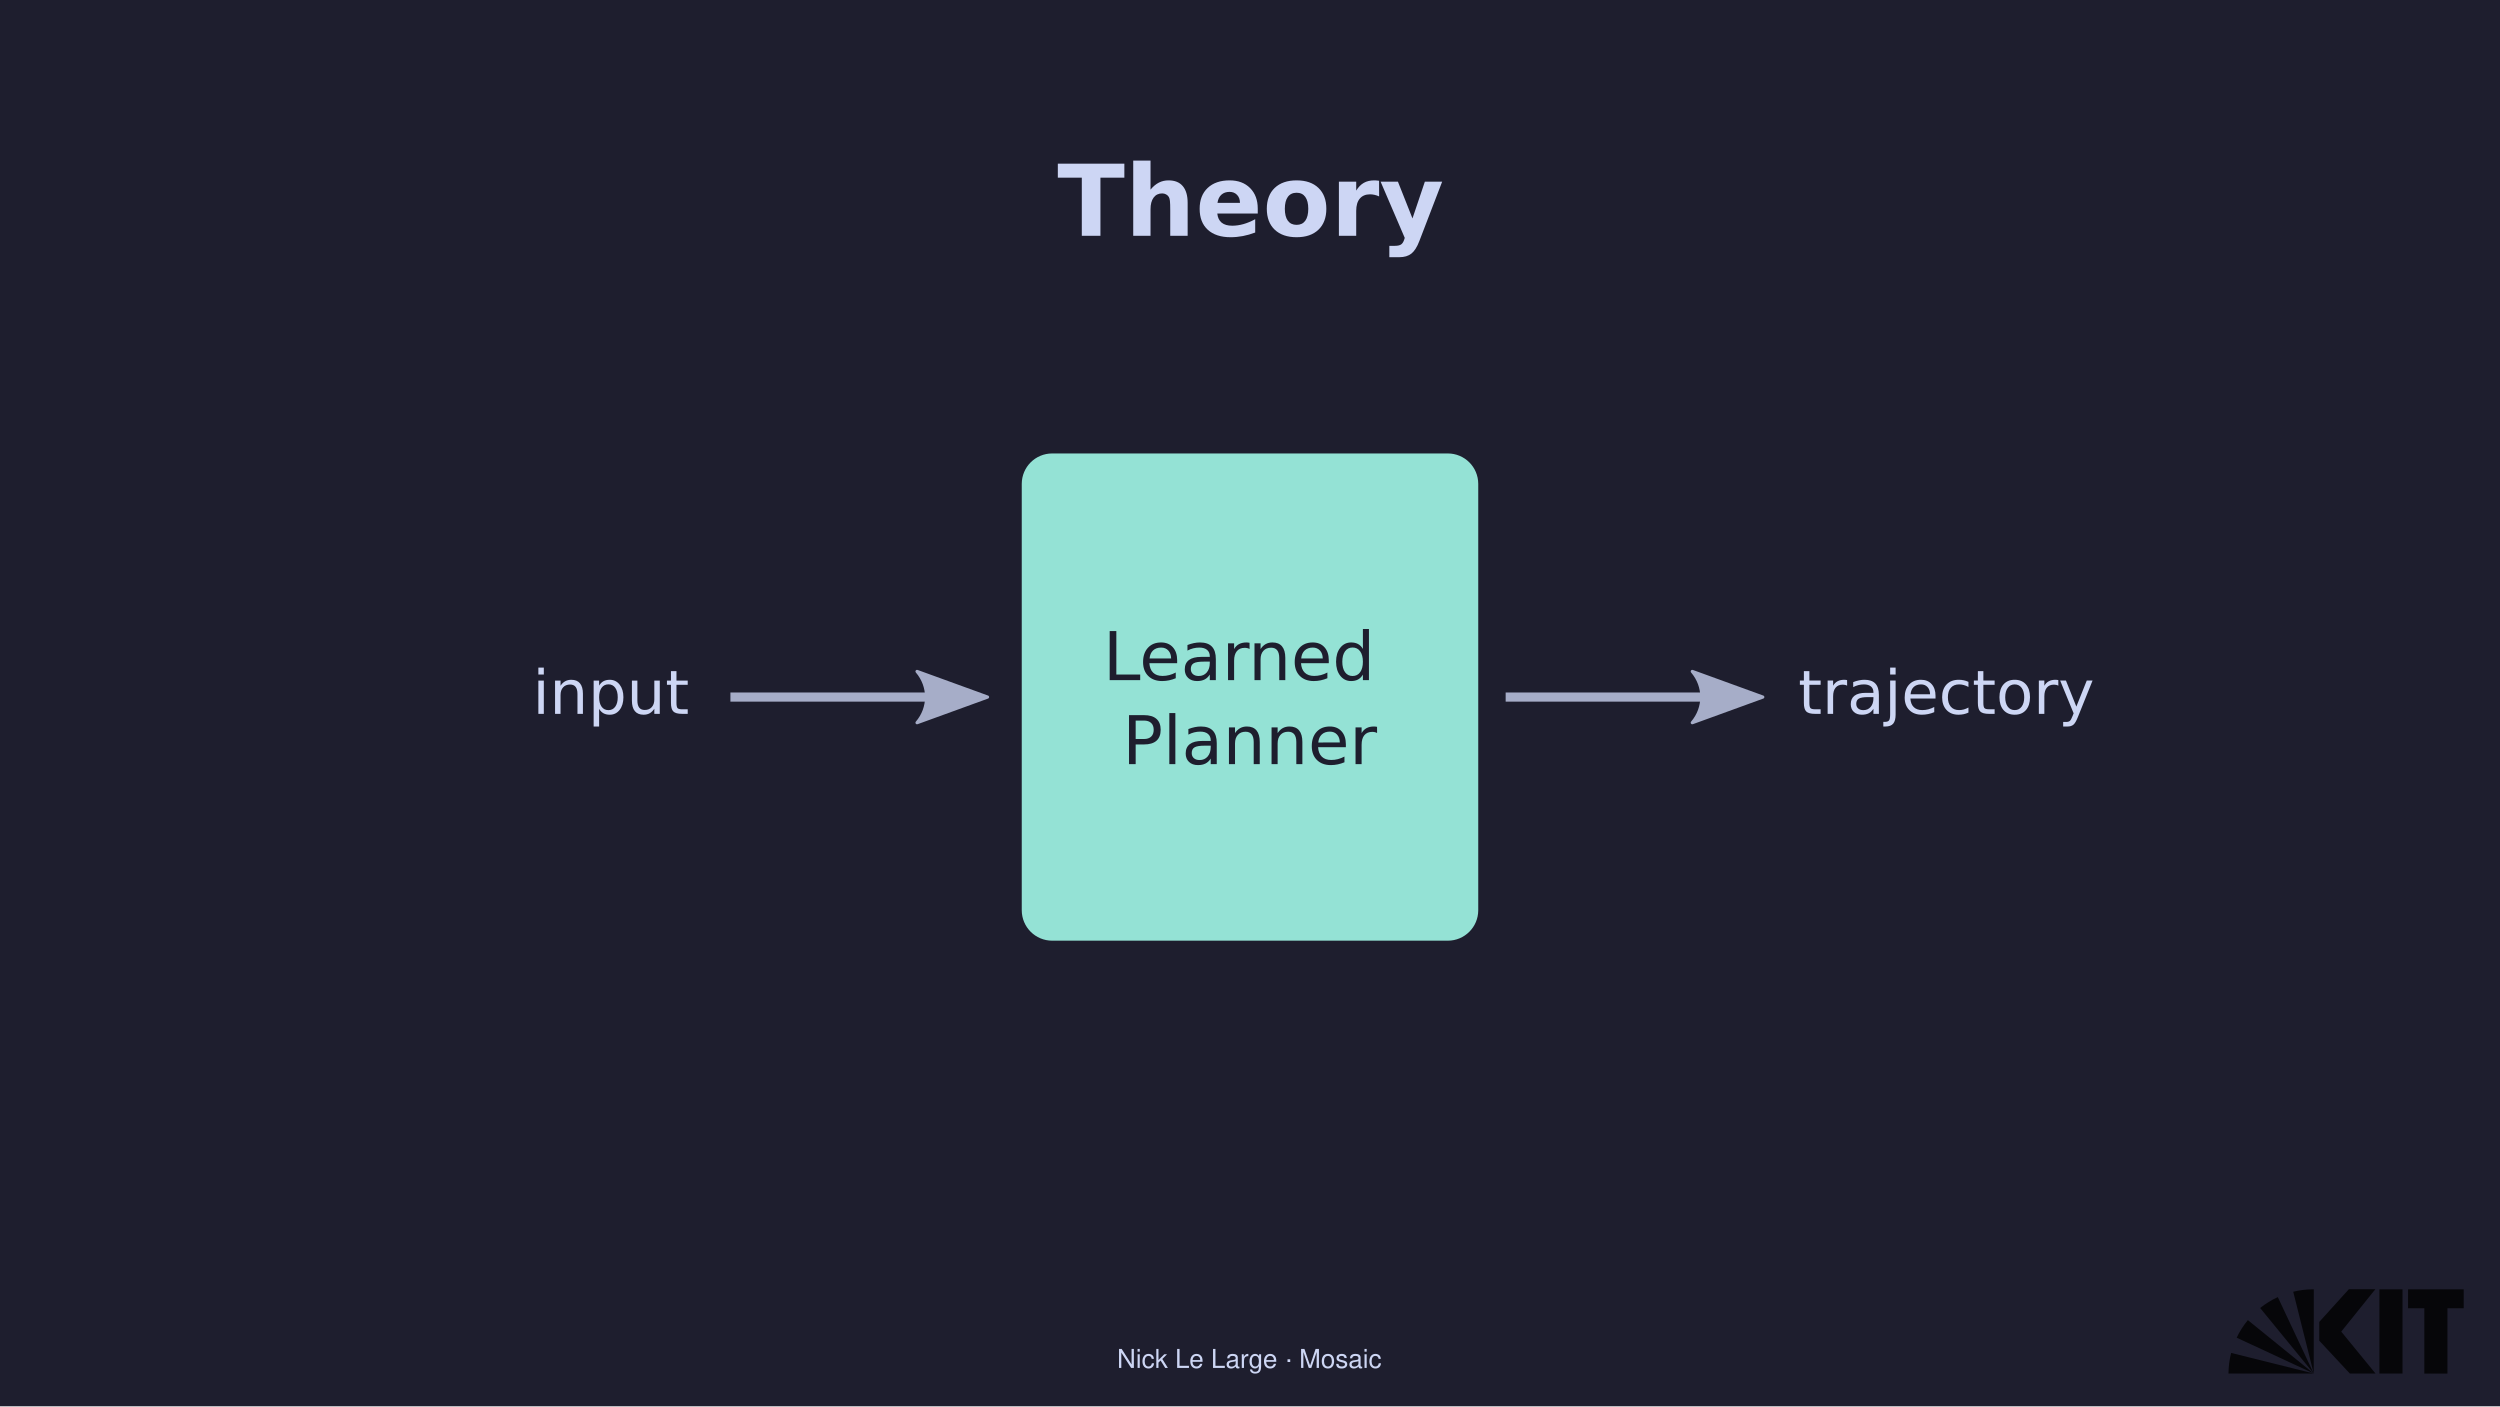
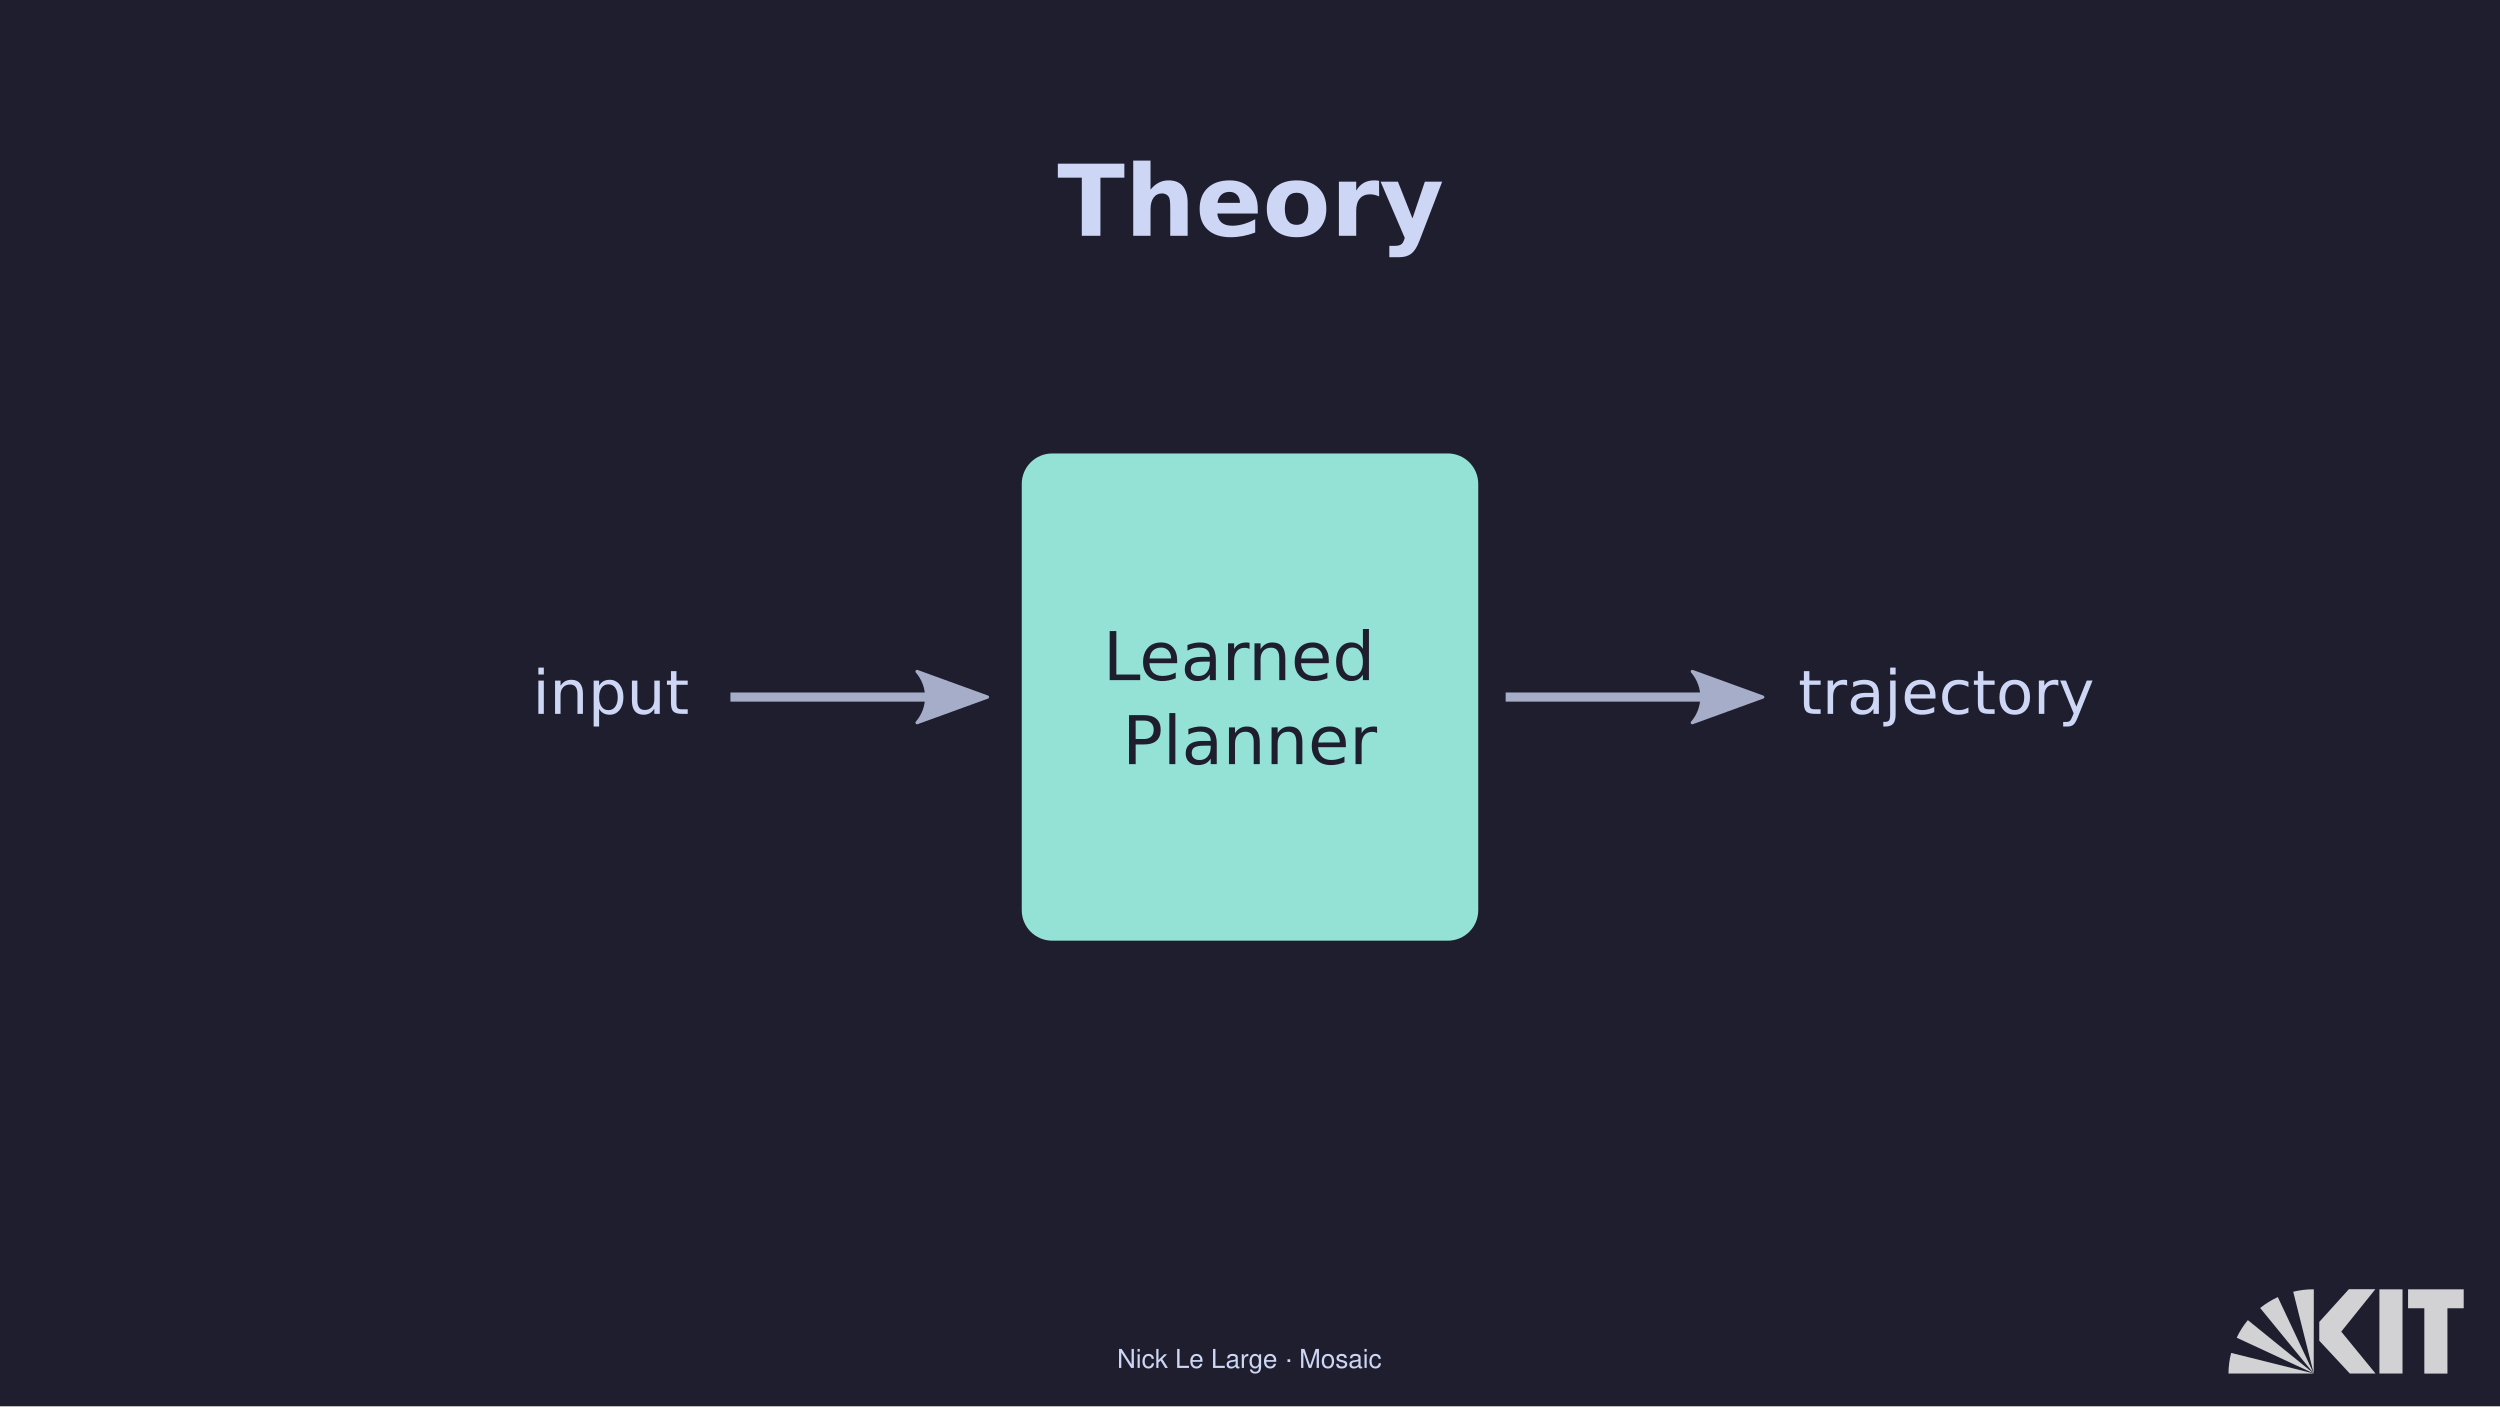
<svg xmlns="http://www.w3.org/2000/svg" xmlns:ns1="urn:inkflow" ns1:parent="base" viewBox="0 0 1920 1080" width="1920" height="1080" font-family="DejaVu Sans" version="2.0" id="svg12" standalone="no">
-   <g ns1:layout-src="base" ns1:layout-hash="9f3ce155">
+   <g ns1:layout-src="base" ns1:layout-hash="16e203b8">
    <defs />
    <g id="g5">
      <rect width="1920" height="1080" id="rect1" class="inkflow-fill-bg" />
-       <g class="kit-logo-mark" opacity="0.8" transform="translate(1709.592,985.4718) scale(0.1854084)" id="kit-logo">
+       <g class="kit-logo-mark" fill="#ffffff" opacity="0.8" transform="translate(1709.592,985.4718) scale(0.1854084)" id="kit-logo">
        <path d="m984.51,25.416-230.514,0,0,78.511,67.398,0,0,270.666,95.719,0,0-270.666,67.397,0,0-78.511zm-253.458,348.819h-95.719v-348.819h95.719v348.819zm-111.852,0-106.474,0-126.55-135.871,0-77.794,122.606-135.513,109.701,0-141.248,175.665,141.965,173.513z" fill-rule="evenodd" id="path1" />
        <path d="M90.416,153.041c-18.284,22.227-34.057,46.605-46.247,72.775l319.064,148.418-272.817-221.193z" fill-rule="evenodd" id="path2" />
        <path d="M363.233,374.235,214.456,57.681c-26.529,12.189-50.907,27.246-73.134,45.171l221.91,271.383z" fill-rule="evenodd" id="path3" />
        <path d="m363.233,374.235,0.358-348.819h-2.868c-28.322,0-55.926,3.585-82.455,10.038l84.964,338.781z" fill-rule="evenodd" id="path4" />
        <path d="M21.226,288.912c-7.17,27.246-10.755,55.926-11.113,85.322h353.121l-342.007-85.322z" fill-rule="evenodd" id="path5" />
      </g>
      <text xml:space="preserve" x="857.89" y="1050.565" id="text1" style="font-style: normal; font-variant: normal; font-weight: normal; font-stretch: normal; font-size: 20px; line-height: 1.25; font-family: 'Nimbus Sans', Helvetica, Arial-Unicode, Arial, Sans-serif; -inkscape-font-specification: 'Nimbus Sans, Helvetica, Arial-Unicode, Arial, Sans-serif'; direction: ltr" class="inkflow-fill-text inkflow-fill-code-text">
        <tspan id="tspan1" x="857.89" y="1050.565">Nick Le Large · Mosaic</tspan>
      </text>
    </g>
  </g>
  <defs id="defs2">
    <marker id="tip" viewBox="0 0 12 12" refX="10" refY="6" markerWidth="7" markerHeight="7" orient="auto-start-reverse">
      <path d="M 0 1 L 11 6 L 0 11 z" id="path6" class="inkflow-fill-text-muted" />
    </marker>
    <marker style="overflow:visible" id="ConcaveTriangle-9" refX="0" refY="0" orient="auto-start-reverse" markerWidth="1" markerHeight="1" viewBox="0 0 1 1" preserveAspectRatio="xMidYMid">
      <path transform="scale(0.7)" d="M -2,-4 9,0 -2,4 c 2,-2.33 2,-5.66 0,-8 z" style="fill:context-stroke;fill-rule:evenodd;stroke:context-stroke;stroke-width:0.5;stroke-linecap:round;stroke-linejoin:round" id="path7-0" />
    </marker>
    <marker id="ConcaveTriangle-1" style="overflow:visible" refX="0" refY="0" orient="auto-start-reverse" markerWidth="1" markerHeight="1" viewBox="0 0 1 1" preserveAspectRatio="xMidYMid">
      <path d="M -2,-4 9,0 -2,4 c 2,-2.33 2,-5.66 0,-8 z" style="fill:context-stroke;fill-rule:evenodd;stroke:none" transform="scale(0.7)" id="path1-5" />
    </marker>
    <marker style="overflow:visible" id="ConcaveTriangle" refX="0" refY="0" orient="auto-start-reverse" markerWidth="1" markerHeight="1" viewBox="0 0 1 1" preserveAspectRatio="xMidYMid">
      <path transform="scale(0.7)" d="M -2,-4 9,0 -2,4 c 2,-2.33 2,-5.66 0,-8 z" style="fill:context-stroke;fill-rule:evenodd;stroke:context-stroke;stroke-width:0.5;stroke-linecap:round;stroke-linejoin:round" id="path7" />
    </marker>
    <style id="inkflow-preview">.inkflow-fill-bg { fill: #1e1e2e; }
.inkflow-stroke-bg { stroke: #1e1e2e; }
.inkflow-fill-surface { fill: #313244; }
.inkflow-stroke-surface { stroke: #313244; }
.inkflow-fill-border { fill: #585b70; }
.inkflow-stroke-border { stroke: #585b70; }
.inkflow-fill-text { fill: #cdd6f4; }
.inkflow-stroke-text { stroke: #cdd6f4; }
.inkflow-fill-text-muted { fill: #a6adc8; }
.inkflow-stroke-text-muted { stroke: #a6adc8; }
.inkflow-fill-accent { fill: #cba6f7; }
.inkflow-stroke-accent { stroke: #cba6f7; }
.inkflow-fill-accent-fg { fill: #11111b; }
.inkflow-stroke-accent-fg { stroke: #11111b; }
.inkflow-fill-code-bg { fill: #181825; }
.inkflow-stroke-code-bg { stroke: #181825; }
.inkflow-fill-code-text { fill: #cdd6f4; }
.inkflow-stroke-code-text { stroke: #cdd6f4; }
.inkflow-fill-red { fill: #f38ba8; }
.inkflow-stroke-red { stroke: #f38ba8; }
.inkflow-fill-orange { fill: #fab387; }
.inkflow-stroke-orange { stroke: #fab387; }
.inkflow-fill-yellow { fill: #f9e2af; }
.inkflow-stroke-yellow { stroke: #f9e2af; }
.inkflow-fill-green { fill: #a6e3a1; }
.inkflow-stroke-green { stroke: #a6e3a1; }
.inkflow-fill-teal { fill: #94e2d5; }
.inkflow-stroke-teal { stroke: #94e2d5; }
.inkflow-fill-blue { fill: #89b4fa; }
.inkflow-stroke-blue { stroke: #89b4fa; }
.inkflow-fill-purple { fill: #cba6f7; }
.inkflow-stroke-purple { stroke: #cba6f7; }
.inkflow-fill-pink { fill: #f5c2e7; }
.inkflow-stroke-pink { stroke: #f5c2e7; }
.inkflow-fill-grey { fill: #6c7086; }
.inkflow-stroke-grey { stroke: #6c7086; }</style>
  </defs>
  <g id="main" transform="matrix(1.183054,0,0,1.183054,-228.8757,20.67134)">
    <g id="g3" transform="matrix(0.9776348,0,0,0.9776348,22.47523,9.729732)">
      <g id="g8" transform="translate(402.3667,45.65483)">
        <path d="M 257.538,389.385 H 389.979" stroke-width="7.561" marker-end="url(#tip)" id="a-input" style="stroke-width:6.077;stroke-dasharray:none;marker-end:url(#ConcaveTriangle-9)" class="inkflow-stroke-text-muted" />
        <text x="126.204" y="400.534" font-size="40.413px" id="input" style="stroke-width:1.263" class="inkflow-fill-text-muted inkflow-fill-text inkflow-fill-code-text">input</text>
      </g>
      <g id="pipeline" transform="matrix(0.7185111,0,0,0.7185111,236.5122,47.0435)">
        <g id="learned" transform="translate(-134.7937,200)">
          <rect x="993.309" y="114.864" width="421.861" height="450.273" rx="28.124" id="rect2" style="stroke-width:2.568" class="inkflow-fill-teal" />
          <text x="1204.012" y="324.33" font-size="62.133px" text-anchor="middle" id="text2" style="stroke-width:2.219" class="inkflow-fill-bg">
            <tspan id="tspan12" x="1204.012" y="324.33" style="stroke-width:2.219">Learned</tspan>
            <tspan id="tspan13" x="1204.012" y="401.996" style="stroke-width:2.219">Planner</tspan>
          </text>
        </g>
      </g>
      <g id="g-trajectory" transform="matrix(0.7185111,0,0,0.7185111,174.4938,47.0435)">
        <text x="1662.414" y="555.517" font-size="56.245px" id="trajectory" style="stroke-width:1.758" class="inkflow-fill-text-muted inkflow-fill-text inkflow-fill-code-text">trajectory</text>
        <path d="m 1392.027,540 h 184.326" stroke-width="7.561" marker-end="url(#tip)" id="a-trajectory" style="stroke-width:8.458;stroke-dasharray:none;marker-end:url(#ConcaveTriangle-9)" class="inkflow-stroke-text-muted" />
      </g>
    </g>
    <text x="879.861" y="135.616" font-size="64.28px" font-weight="700" id="text3" style="stroke-width:1.461" class="inkflow-fill-text inkflow-fill-code-text">
      <tspan id="tspan15" x="879.861" y="135.616" style="stroke-width:1.461">Theory</tspan>
    </text>
  </g>
</svg>
